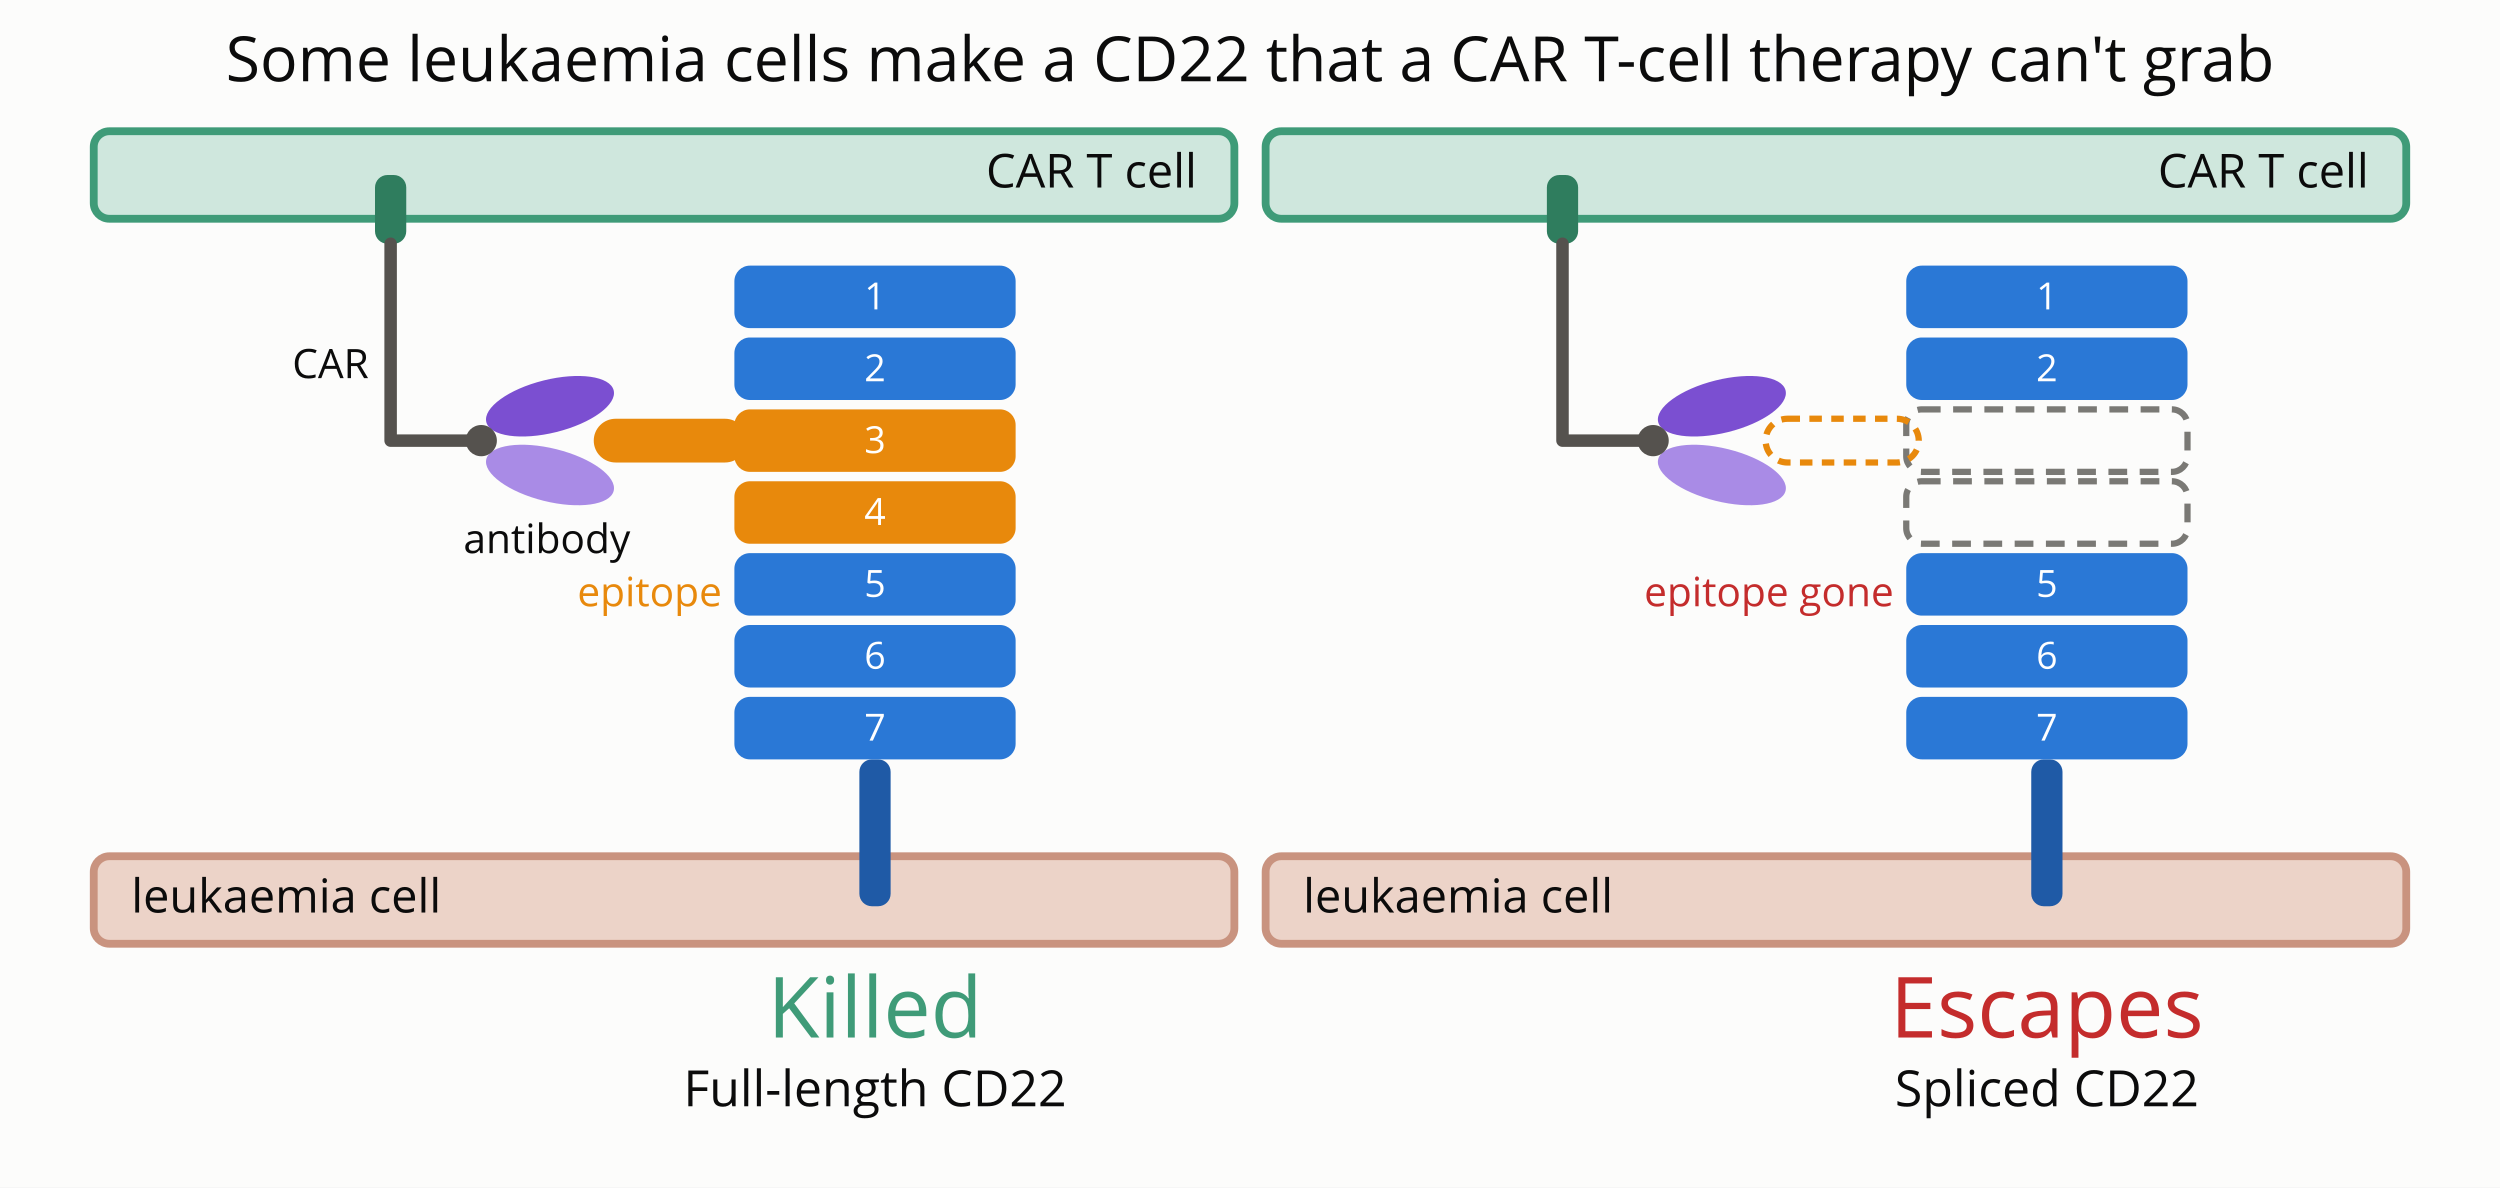
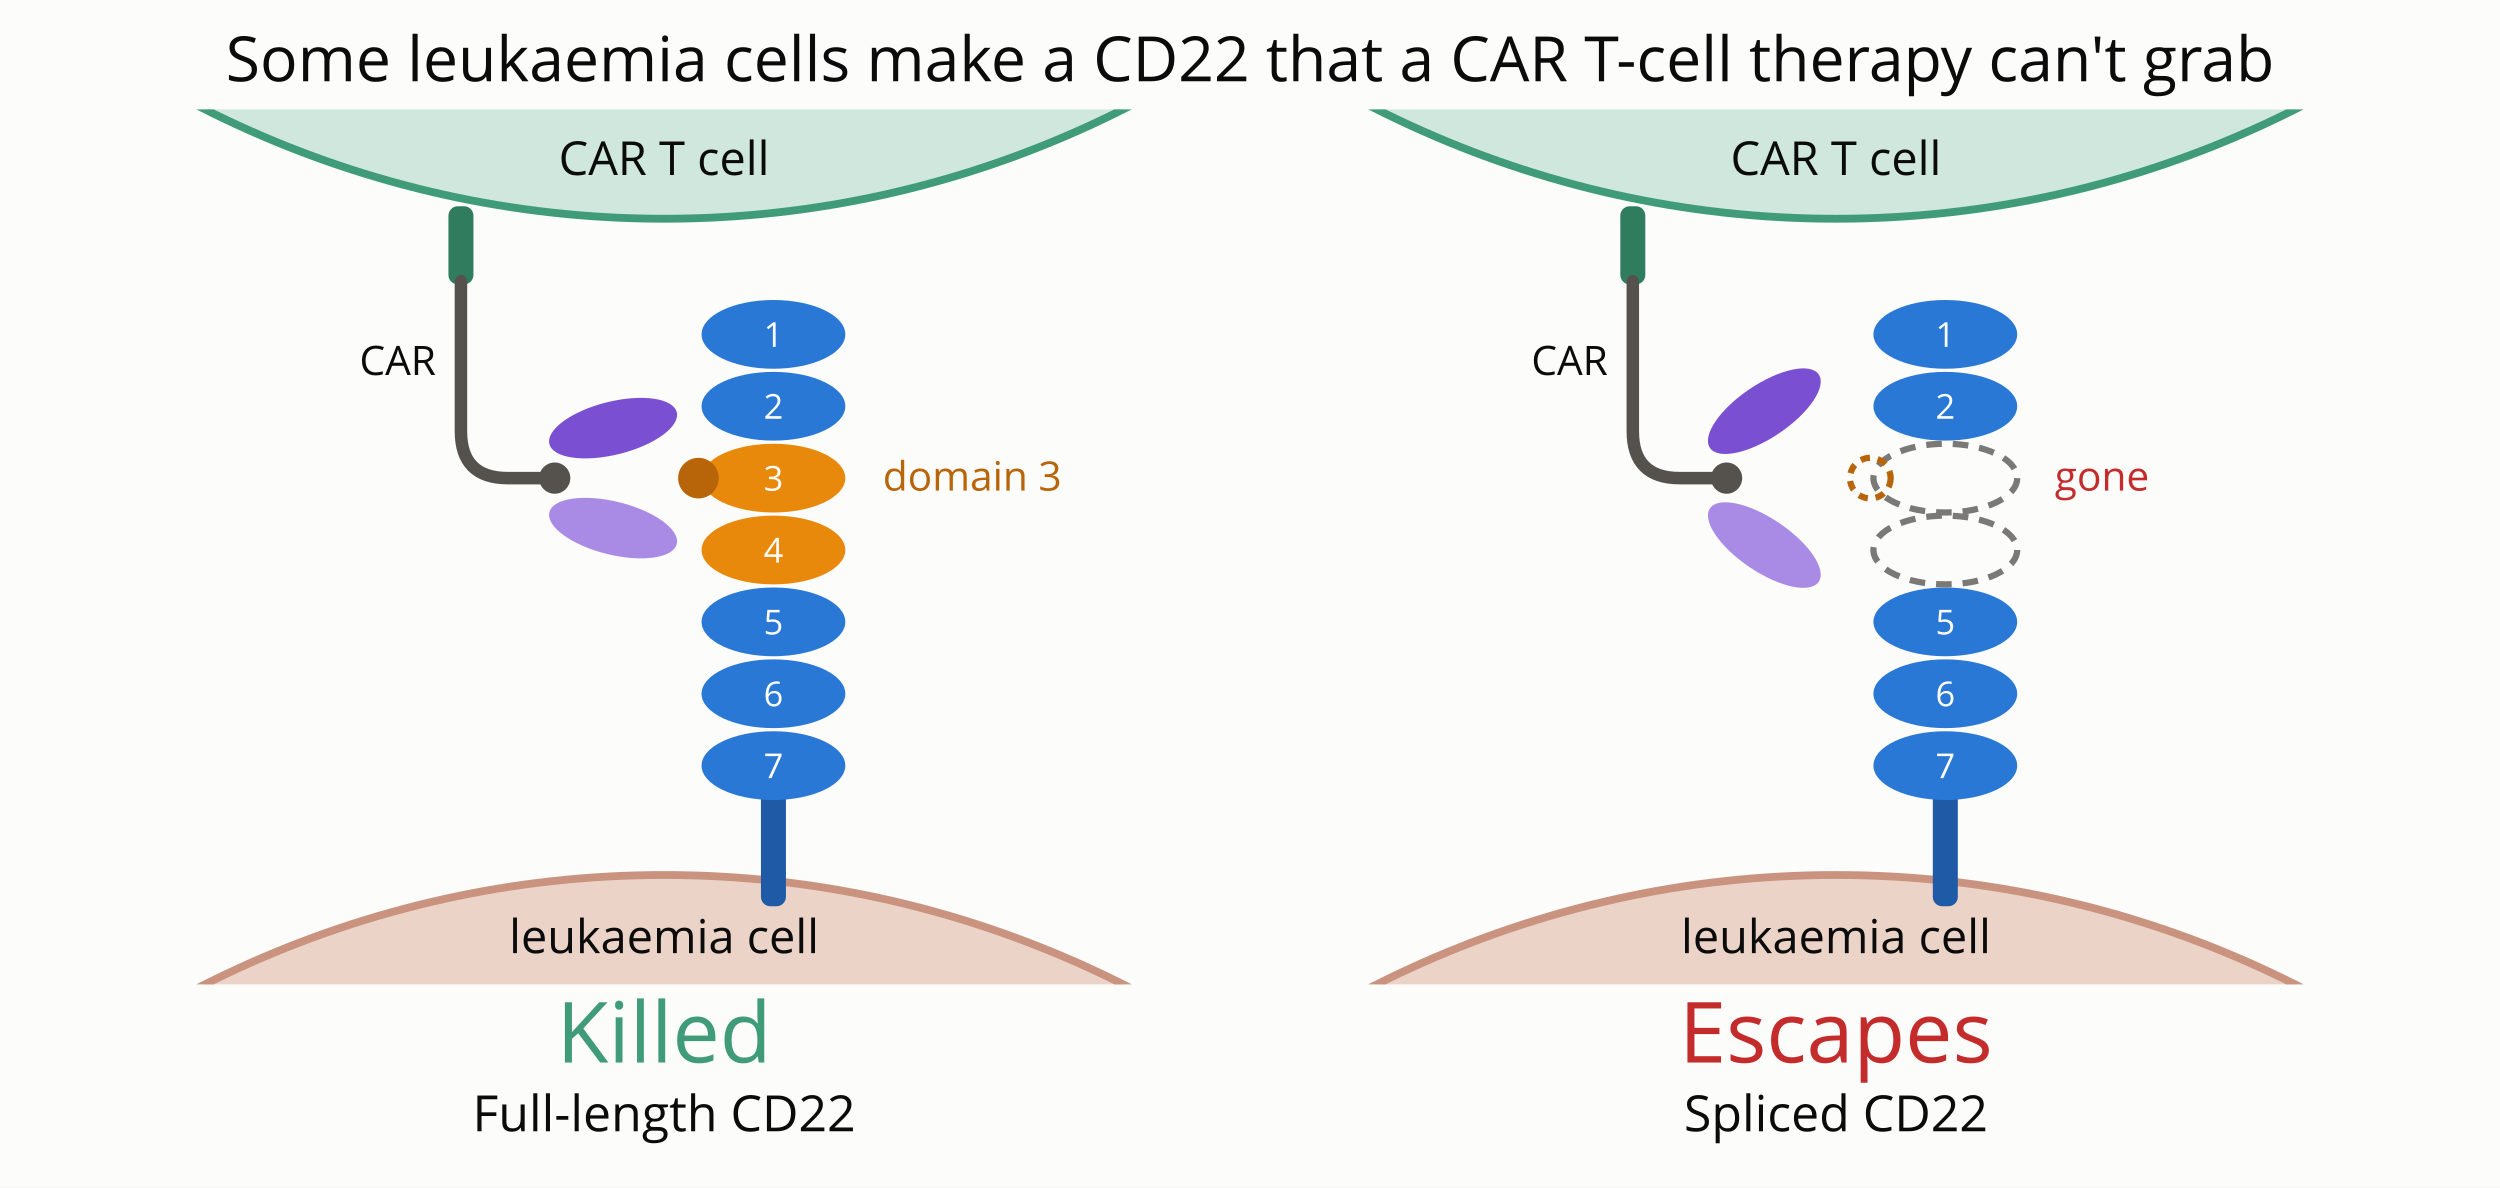
<svg xmlns="http://www.w3.org/2000/svg" viewBox="0 0 1600 760" font-family="Open Sans, Helvetica, Arial, sans-serif">
  <rect width="1600" height="760" fill="#fcfcfb" />
  <text x="800" y="52" font-size="40" text-anchor="middle" fill="#0b0b0b">Some leukaemia cells make a CD22 that a CAR T-cell therapy can't grab</text>
-   <rect x="60" y="84" width="730" height="56" rx="10" fill="#cfe7dd" stroke="#3f9b78" stroke-width="5" />
-   <text x="766" y="120" font-size="30" text-anchor="end" fill="#0b0b0b">CAR T cell</text>
-   <rect x="60" y="548" width="730" height="56" rx="10" fill="#ecd3c8" stroke="#c9937f" stroke-width="5" />
-   <text x="84" y="584" font-size="30" text-anchor="start" fill="#0b0b0b">leukaemia cell</text>
-   <rect x="550" y="486" width="20" height="94" rx="8" fill="#1f5aa6" />
-   <rect x="470" y="170" width="180" height="40" rx="10" fill="#2a78d6" />
-   <text x="560" y="198" font-size="24" text-anchor="middle" fill="#fff">1</text>
-   <rect x="470" y="216" width="180" height="40" rx="10" fill="#2a78d6" />
-   <text x="560" y="244" font-size="24" text-anchor="middle" fill="#fff">2</text>
-   <rect x="470" y="262" width="180" height="40" rx="10" fill="#e8890c" />
-   <text x="560" y="290" font-size="24" text-anchor="middle" fill="#fff">3</text>
-   <rect x="470" y="308" width="180" height="40" rx="10" fill="#e8890c" />
-   <text x="560" y="336" font-size="24" text-anchor="middle" fill="#fff">4</text>
-   <rect x="470" y="354" width="180" height="40" rx="10" fill="#2a78d6" />
-   <text x="560" y="382" font-size="24" text-anchor="middle" fill="#fff">5</text>
-   <rect x="470" y="400" width="180" height="40" rx="10" fill="#2a78d6" />
-   <text x="560" y="428" font-size="24" text-anchor="middle" fill="#fff">6</text>
-   <rect x="470" y="446" width="180" height="40" rx="10" fill="#2a78d6" />
-   <text x="560" y="474" font-size="24" text-anchor="middle" fill="#fff">7</text>
-   <rect x="240" y="112" width="20" height="44" rx="8" fill="#2f7d5e" />
-   <path d="M250 156 V282 H300" stroke="#55524e" stroke-width="8" fill="none" stroke-linecap="round" stroke-linejoin="round" />
-   <ellipse cx="352" cy="260" rx="42" ry="17" transform="rotate(-14 352 260)" fill="#7b4fd1" />
-   <ellipse cx="352" cy="304" rx="42" ry="17" transform="rotate(14 352 304)" fill="#a98be6" />
-   <circle cx="308" cy="282" r="10" fill="#55524e" />
-   <rect x="380" y="268" width="98" height="28" rx="14" fill="#e8890c" />
-   <text x="236" y="242" font-size="26" text-anchor="end" fill="#0b0b0b">CAR</text>
-   <text x="350" y="354" font-size="26" text-anchor="middle" fill="#0b0b0b">antibody</text>
-   <text x="462" y="388" font-size="26" text-anchor="end" fill="#e8890c">epitope</text>
-   <text x="560" y="664" font-size="54" text-anchor="middle" fill="#3f9b78">Killed</text>
-   <text x="560" y="708" font-size="32" text-anchor="middle" fill="#0b0b0b">Full-length CD22</text>
-   <rect x="810" y="84" width="730" height="56" rx="10" fill="#cfe7dd" stroke="#3f9b78" stroke-width="5" />
-   <text x="1516" y="120" font-size="30" text-anchor="end" fill="#0b0b0b">CAR T cell</text>
-   <rect x="810" y="548" width="730" height="56" rx="10" fill="#ecd3c8" stroke="#c9937f" stroke-width="5" />
-   <text x="834" y="584" font-size="30" text-anchor="start" fill="#0b0b0b">leukaemia cell</text>
-   <rect x="1300" y="486" width="20" height="94" rx="8" fill="#1f5aa6" />
-   <rect x="1220" y="170" width="180" height="40" rx="10" fill="#2a78d6" />
-   <text x="1310" y="198" font-size="24" text-anchor="middle" fill="#fff">1</text>
-   <rect x="1220" y="216" width="180" height="40" rx="10" fill="#2a78d6" />
-   <text x="1310" y="244" font-size="24" text-anchor="middle" fill="#fff">2</text>
-   <rect x="1220" y="262" width="180" height="40" rx="10" fill="#fcfcfb" stroke="#7a7975" stroke-width="4" stroke-dasharray="12 8" />
-   <rect x="1220" y="308" width="180" height="40" rx="10" fill="#fcfcfb" stroke="#7a7975" stroke-width="4" stroke-dasharray="12 8" />
-   <rect x="1220" y="354" width="180" height="40" rx="10" fill="#2a78d6" />
-   <text x="1310" y="382" font-size="24" text-anchor="middle" fill="#fff">5</text>
-   <rect x="1220" y="400" width="180" height="40" rx="10" fill="#2a78d6" />
-   <text x="1310" y="428" font-size="24" text-anchor="middle" fill="#fff">6</text>
-   <rect x="1220" y="446" width="180" height="40" rx="10" fill="#2a78d6" />
-   <text x="1310" y="474" font-size="24" text-anchor="middle" fill="#fff">7</text>
-   <rect x="990" y="112" width="20" height="44" rx="8" fill="#2f7d5e" />
-   <path d="M1000 156 V282 H1050" stroke="#55524e" stroke-width="8" fill="none" stroke-linecap="round" stroke-linejoin="round" />
-   <ellipse cx="1102" cy="260" rx="42" ry="17" transform="rotate(-14 1102 260)" fill="#7b4fd1" />
-   <ellipse cx="1102" cy="304" rx="42" ry="17" transform="rotate(14 1102 304)" fill="#a98be6" />
-   <circle cx="1058" cy="282" r="10" fill="#55524e" />
-   <rect x="1130" y="268" width="98" height="28" rx="14" fill="none" stroke="#e8890c" stroke-width="4" stroke-dasharray="8 6" />
-   <text x="1212" y="388" font-size="26" text-anchor="end" fill="#c42c2c">epitope gone</text>
-   <text x="1310" y="664" font-size="54" text-anchor="middle" fill="#c42c2c">Escapes</text>
-   <text x="1310" y="708" font-size="32" text-anchor="middle" fill="#0b0b0b">Spliced CD22</text>
+   <clipPath id="c60">
+     <rect x="60" y="70" width="730" height="560" />
+   </clipPath>
+   <g clip-path="url(#c60)">
+     <ellipse cx="425" cy="-620" rx="700" ry="760" fill="#cfe7dd" stroke="#3f9b78" stroke-width="5" />
+     <ellipse cx="425" cy="1320" rx="700" ry="760" fill="#ecd3c8" stroke="#c9937f" stroke-width="5" />
+   </g>
+   <text x="425" y="112" font-size="30" text-anchor="middle" fill="#0b0b0b">CAR T cell</text>
+   <text x="425" y="610" font-size="30" text-anchor="middle" fill="#0b0b0b">leukaemia cell</text>
+   <rect x="487" y="500" width="16" height="80" rx="6" fill="#1f5aa6" />
+   <ellipse cx="495" cy="490" rx="46" ry="22" fill="#2a78d6" />
+   <text x="495" y="498" font-size="22" text-anchor="middle" fill="#fff">7</text>
+   <ellipse cx="495" cy="444" rx="46" ry="22" fill="#2a78d6" />
+   <text x="495" y="452" font-size="22" text-anchor="middle" fill="#fff">6</text>
+   <ellipse cx="495" cy="398" rx="46" ry="22" fill="#2a78d6" />
+   <text x="495" y="406" font-size="22" text-anchor="middle" fill="#fff">5</text>
+   <ellipse cx="495" cy="352" rx="46" ry="22" fill="#e8890c" />
+   <text x="495" y="360" font-size="22" text-anchor="middle" fill="#fff">4</text>
+   <ellipse cx="495" cy="306" rx="46" ry="22" fill="#e8890c" />
+   <text x="495" y="314" font-size="22" text-anchor="middle" fill="#fff">3</text>
+   <ellipse cx="495" cy="260" rx="46" ry="22" fill="#2a78d6" />
+   <text x="495" y="268" font-size="22" text-anchor="middle" fill="#fff">2</text>
+   <ellipse cx="495" cy="214" rx="46" ry="22" fill="#2a78d6" />
+   <text x="495" y="222" font-size="22" text-anchor="middle" fill="#fff">1</text>
+   <circle cx="447" cy="306" r="13" fill="#b8650a" />
+   <rect x="287" y="132" width="16" height="50" rx="6" fill="#2f7d5e" />
+   <path d="M295 180 V276 Q295 306 325 306 H355" stroke="#55524e" stroke-width="8" fill="none" stroke-linecap="round" />
+   <ellipse cx="399.0" cy="284.0" rx="42.0" ry="17.0" transform="rotate(-14 355 306)" fill="#7b4fd1" />
+   <ellipse cx="399.0" cy="328.0" rx="42.0" ry="17.0" transform="rotate(14 355 306)" fill="#a98be6" />
+   <circle cx="355" cy="306" r="10.0" fill="#55524e" />
+   <text x="279" y="240" font-size="26" text-anchor="end" fill="#0b0b0b">CAR</text>
+   <text x="565" y="314" font-size="26" text-anchor="start" fill="#b8650a">domain 3</text>
+   <text x="425" y="680" font-size="54" text-anchor="middle" fill="#3f9b78">Killed</text>
+   <text x="425" y="724" font-size="32" text-anchor="middle" fill="#0b0b0b">Full-length CD22</text>
+   <clipPath id="c810">
+     <rect x="810" y="70" width="730" height="560" />
+   </clipPath>
+   <g clip-path="url(#c810)">
+     <ellipse cx="1175" cy="-620" rx="700" ry="760" fill="#cfe7dd" stroke="#3f9b78" stroke-width="5" />
+     <ellipse cx="1175" cy="1320" rx="700" ry="760" fill="#ecd3c8" stroke="#c9937f" stroke-width="5" />
+   </g>
+   <text x="1175" y="112" font-size="30" text-anchor="middle" fill="#0b0b0b">CAR T cell</text>
+   <text x="1175" y="610" font-size="30" text-anchor="middle" fill="#0b0b0b">leukaemia cell</text>
+   <rect x="1237" y="500" width="16" height="80" rx="6" fill="#1f5aa6" />
+   <ellipse cx="1245" cy="490" rx="46" ry="22" fill="#2a78d6" />
+   <text x="1245" y="498" font-size="22" text-anchor="middle" fill="#fff">7</text>
+   <ellipse cx="1245" cy="444" rx="46" ry="22" fill="#2a78d6" />
+   <text x="1245" y="452" font-size="22" text-anchor="middle" fill="#fff">6</text>
+   <ellipse cx="1245" cy="398" rx="46" ry="22" fill="#2a78d6" />
+   <text x="1245" y="406" font-size="22" text-anchor="middle" fill="#fff">5</text>
+   <ellipse cx="1245" cy="352" rx="46" ry="22" fill="none" stroke="#7a7975" stroke-width="4" stroke-dasharray="10 7" />
+   <ellipse cx="1245" cy="306" rx="46" ry="22" fill="none" stroke="#7a7975" stroke-width="4" stroke-dasharray="10 7" />
+   <ellipse cx="1245" cy="260" rx="46" ry="22" fill="#2a78d6" />
+   <text x="1245" y="268" font-size="22" text-anchor="middle" fill="#fff">2</text>
+   <ellipse cx="1245" cy="214" rx="46" ry="22" fill="#2a78d6" />
+   <text x="1245" y="222" font-size="22" text-anchor="middle" fill="#fff">1</text>
+   <circle cx="1197" cy="306" r="13" fill="none" stroke="#b8650a" stroke-width="4" stroke-dasharray="6 5" />
+   <rect x="1037" y="132" width="16" height="50" rx="6" fill="#2f7d5e" />
+   <path d="M1045 180 V276 Q1045 306 1075 306 H1105" stroke="#55524e" stroke-width="8" fill="none" stroke-linecap="round" />
+   <ellipse cx="1149.0" cy="284.0" rx="42.0" ry="17.0" transform="rotate(-34 1105 306)" fill="#7b4fd1" />
+   <ellipse cx="1149.0" cy="328.0" rx="42.0" ry="17.0" transform="rotate(34 1105 306)" fill="#a98be6" />
+   <circle cx="1105" cy="306" r="10.0" fill="#55524e" />
+   <text x="1029" y="240" font-size="26" text-anchor="end" fill="#0b0b0b">CAR</text>
+   <text x="1315" y="314" font-size="26" text-anchor="start" fill="#c42c2c">gone</text>
+   <text x="1175" y="680" font-size="54" text-anchor="middle" fill="#c42c2c">Escapes</text>
+   <text x="1175" y="724" font-size="32" text-anchor="middle" fill="#0b0b0b">Spliced CD22</text>
</svg>
